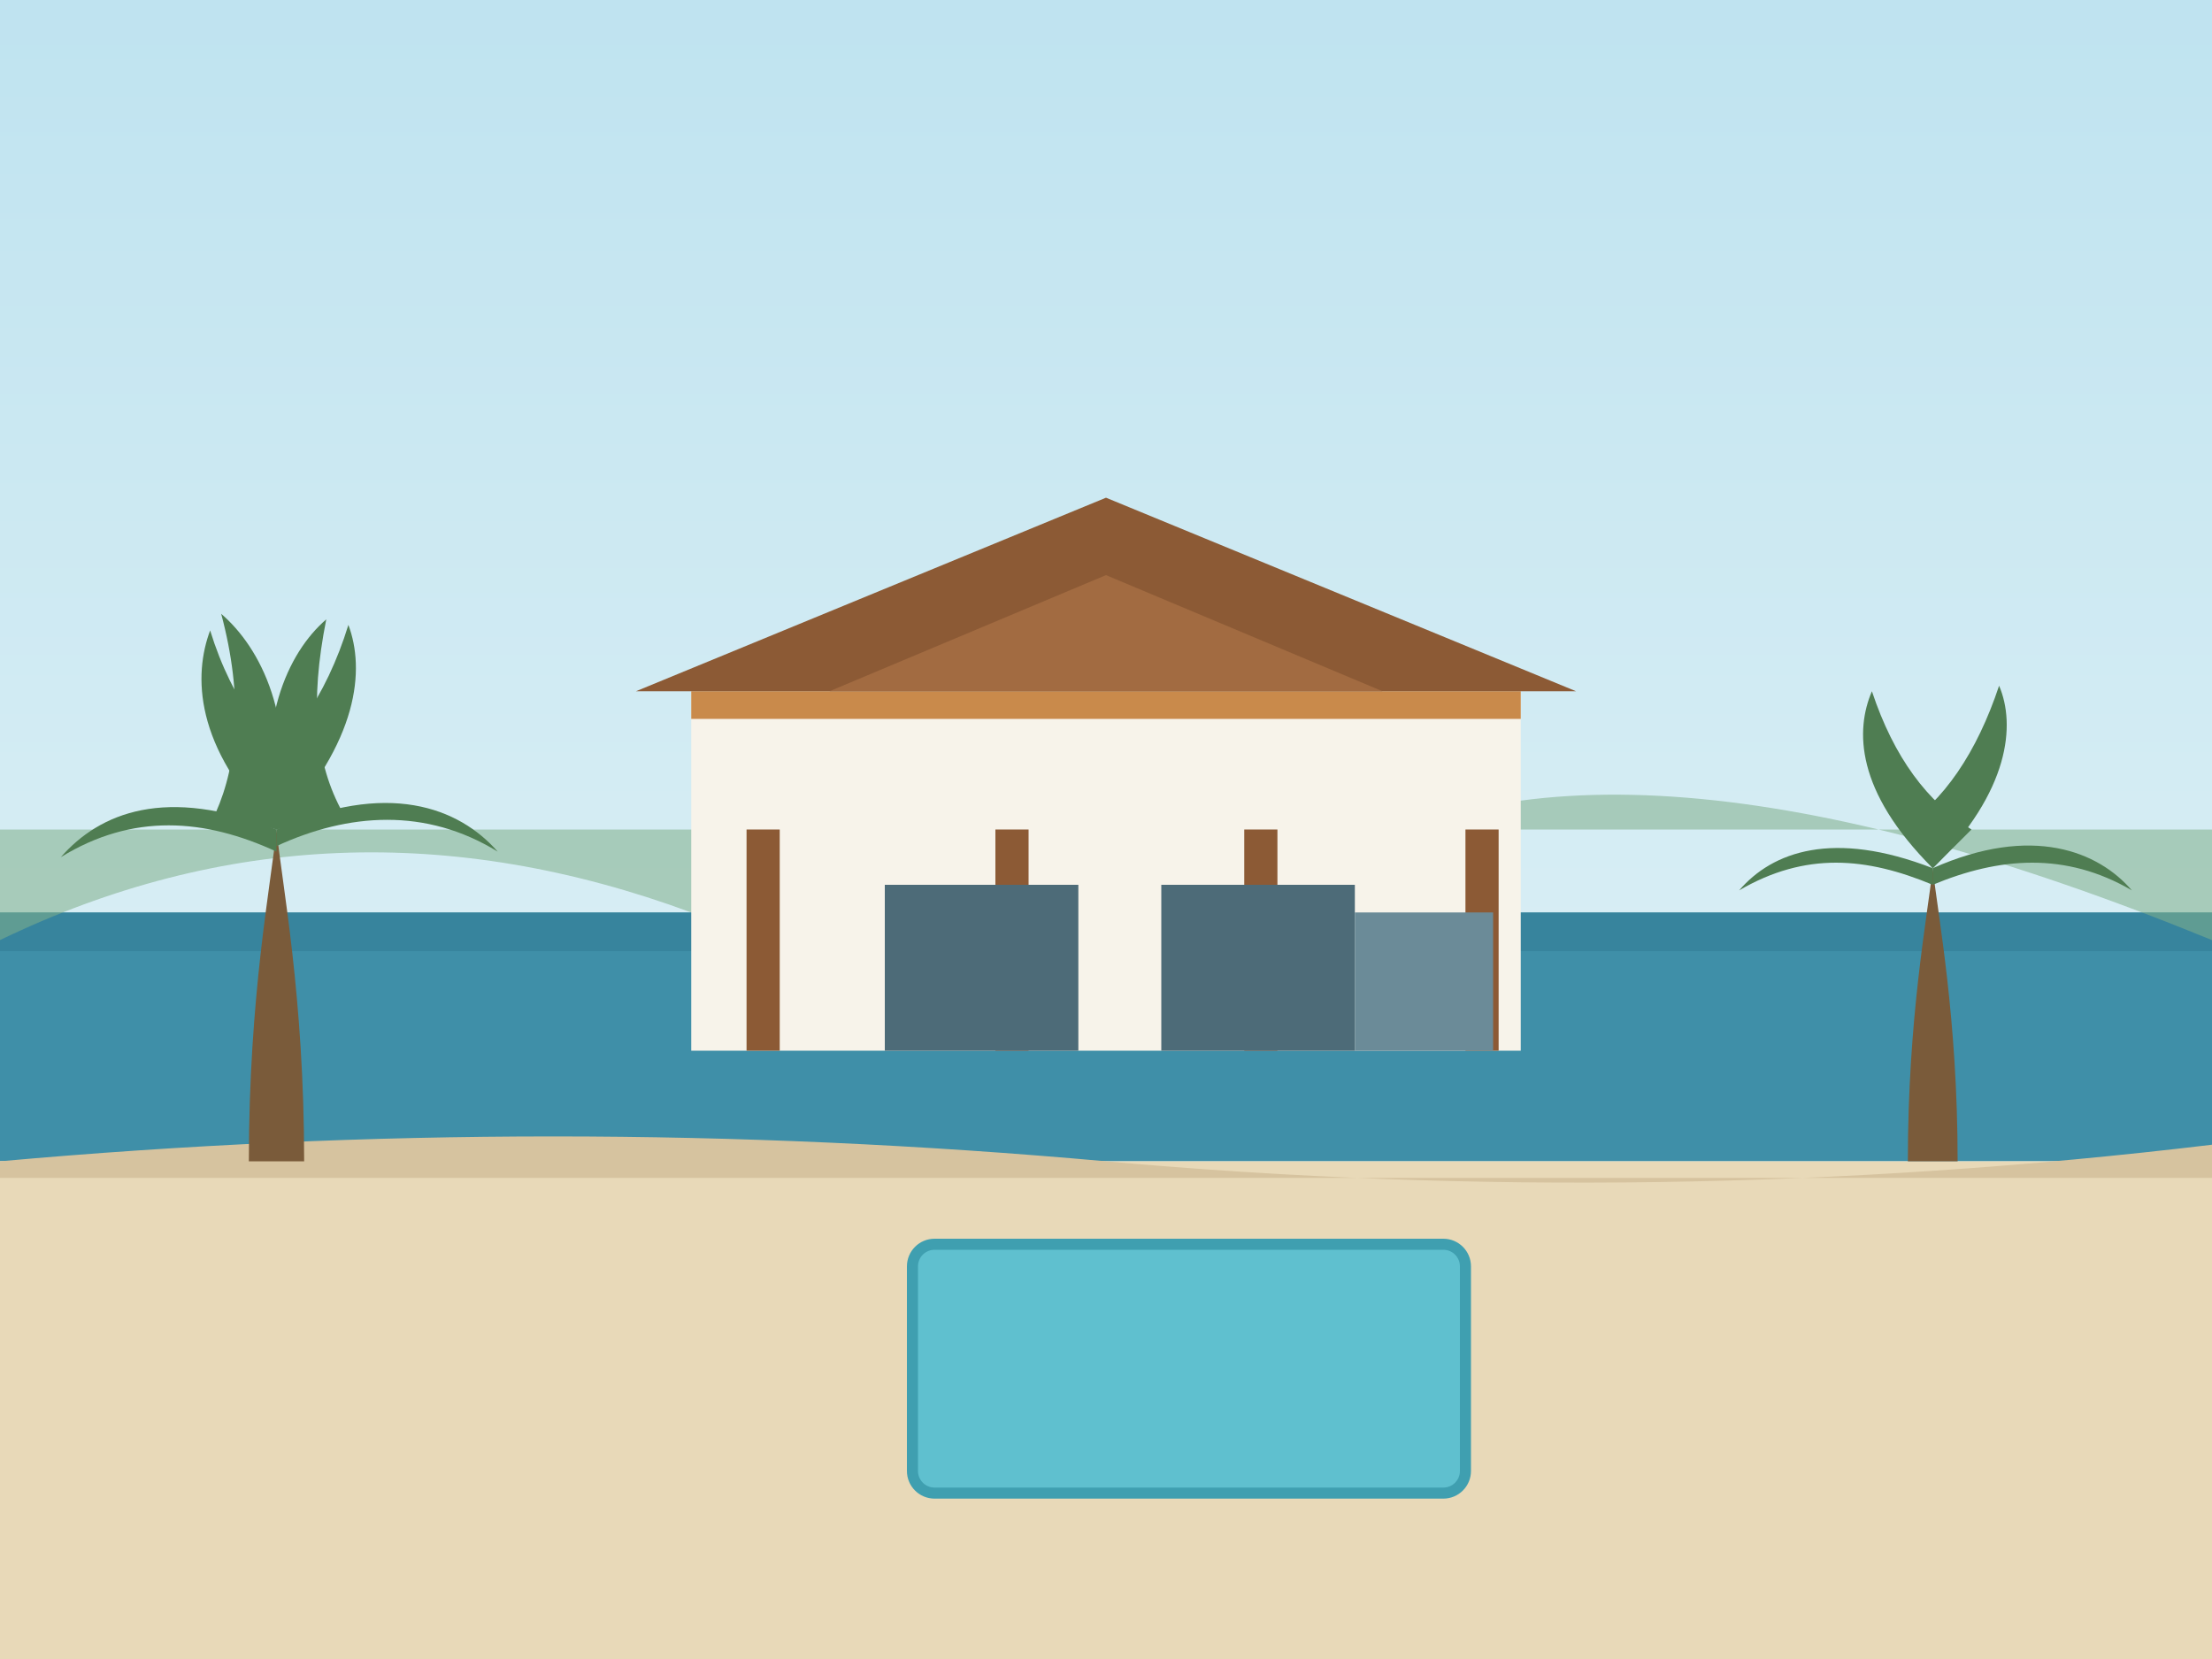
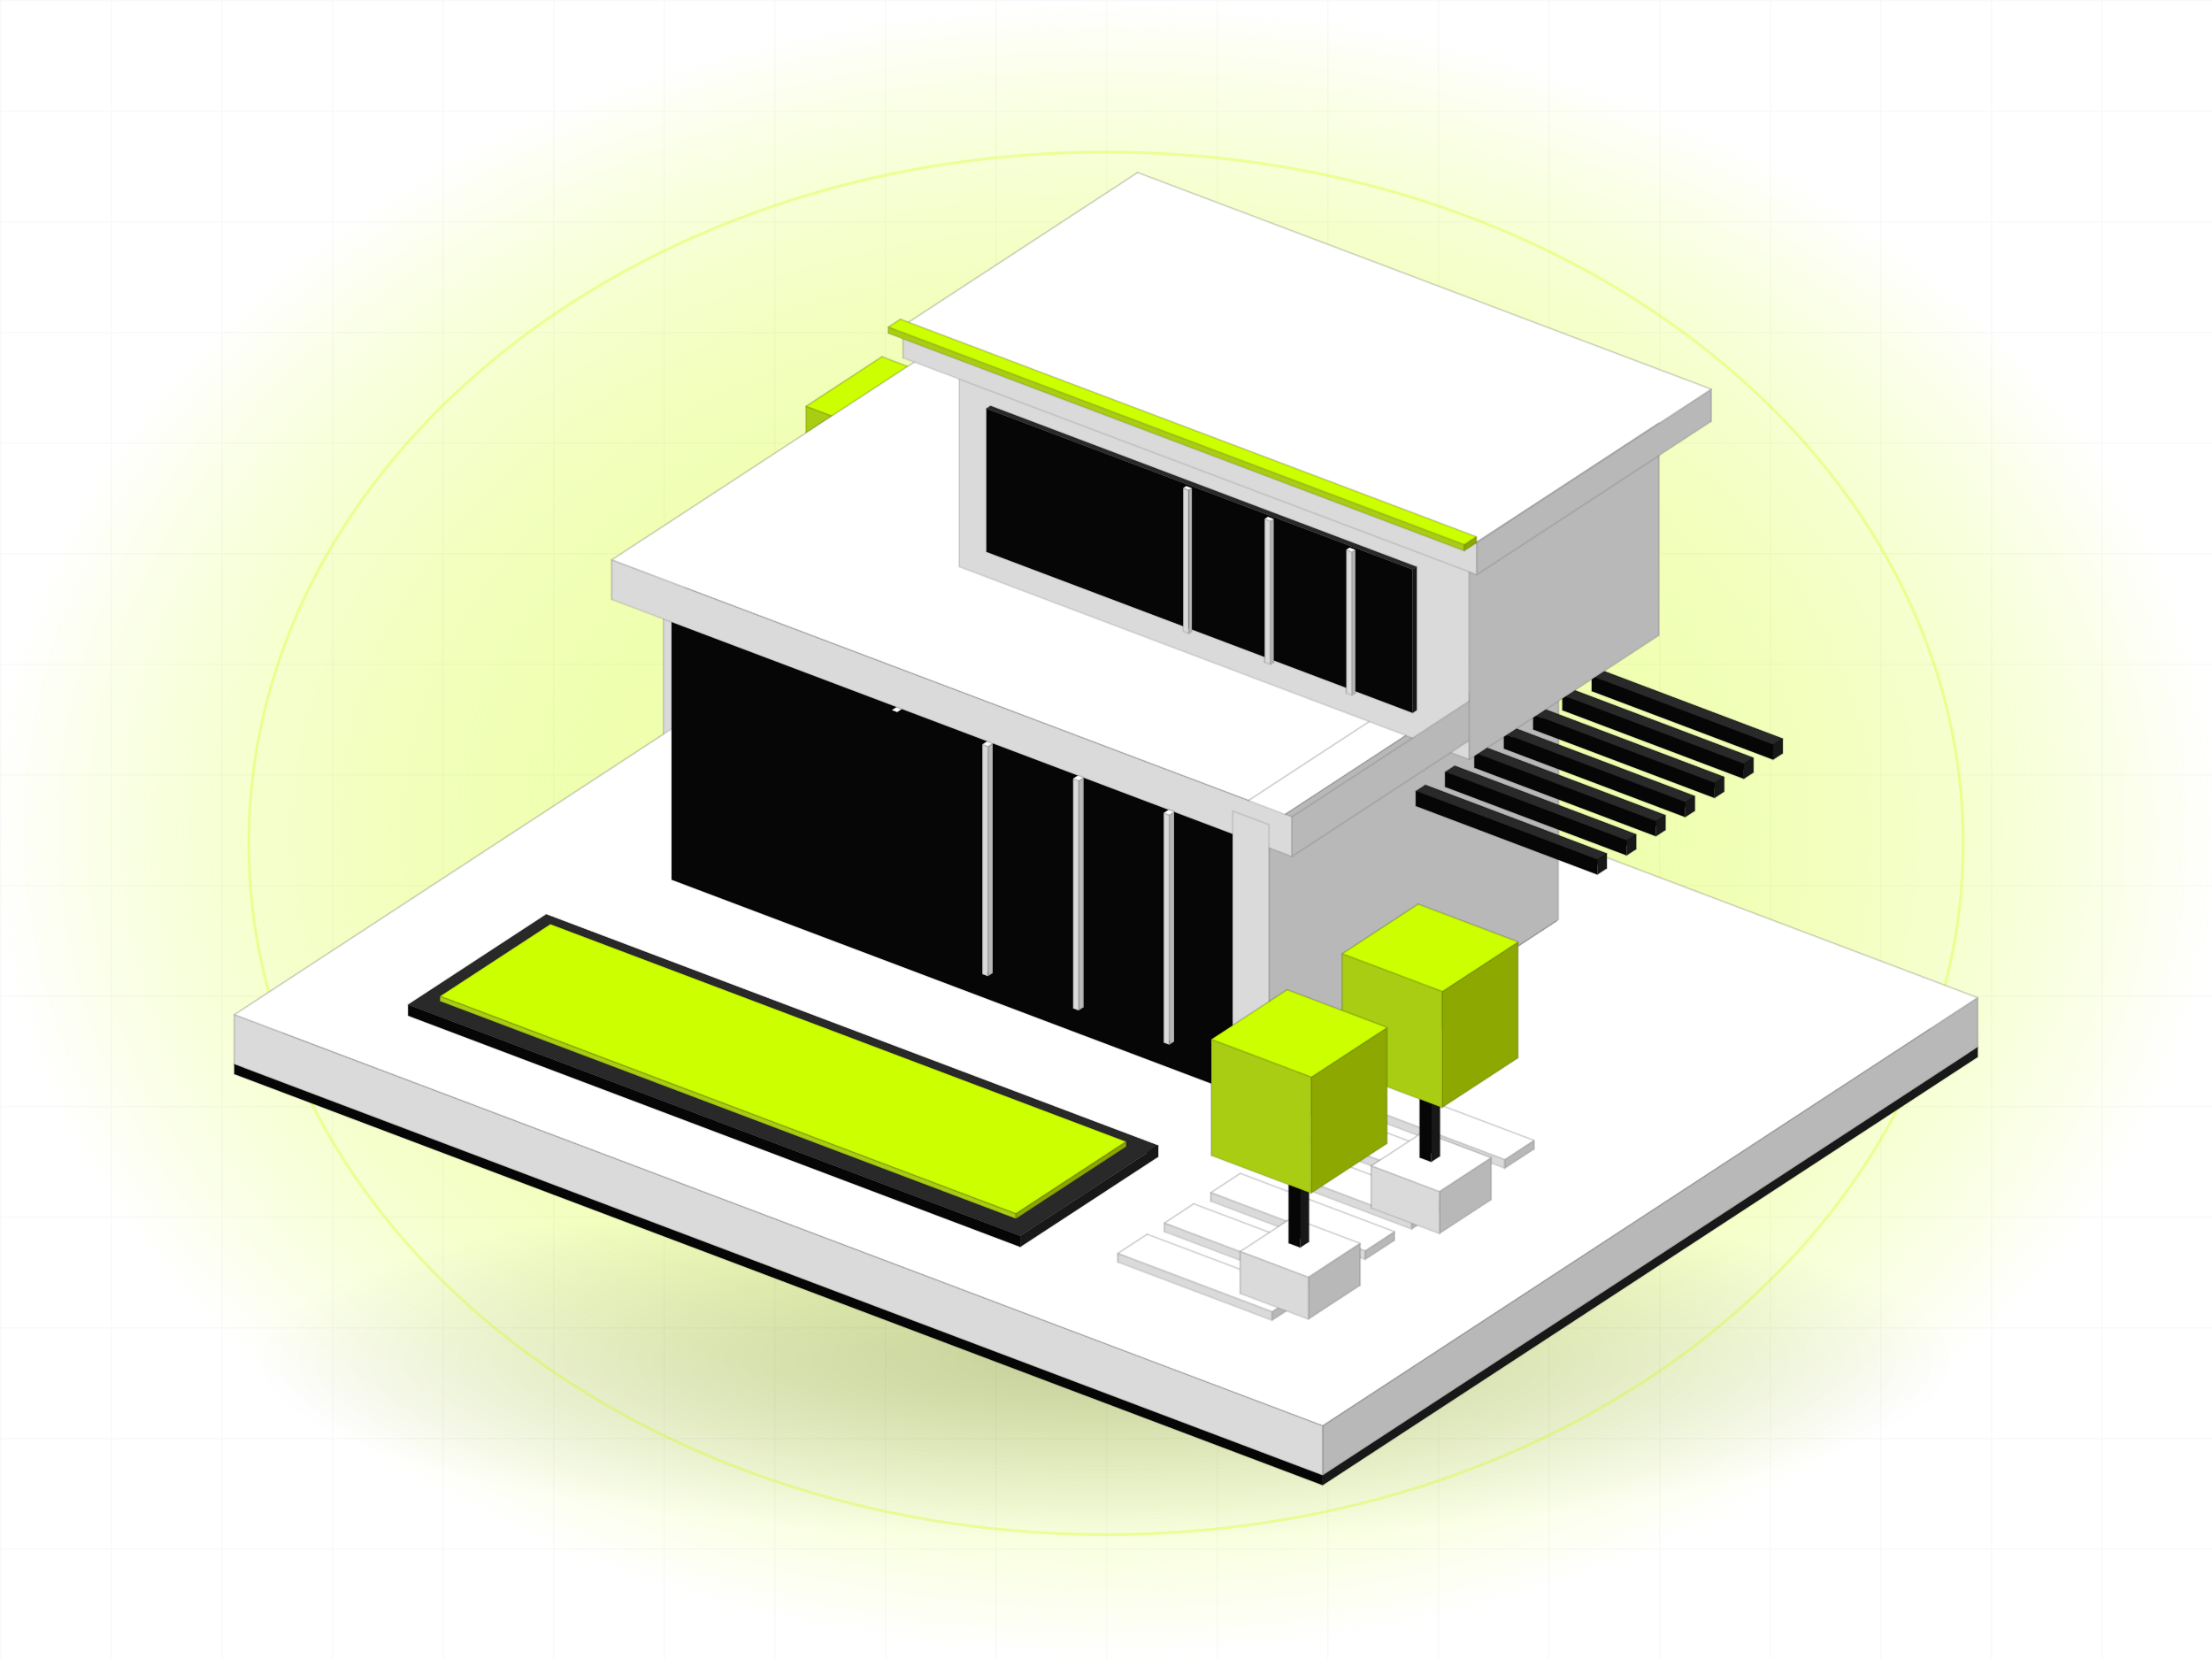
- <svg xmlns="http://www.w3.org/2000/svg" viewBox="0 0 800 600" role="img" aria-label="Villa Nusa, a tropical villa in Bali">
+ <svg xmlns="http://www.w3.org/2000/svg" viewBox="0 0 800 600" role="img" aria-label="Villa Nusa, illustrative architectural concept — synthetic property imagery">
  <defs>
-     <linearGradient id="sky" x1="0" y1="0" x2="0" y2="1">
-       <stop offset="0%" stop-color="#bfe3f0" />
-       <stop offset="100%" stop-color="#eaf6f7" />
-     </linearGradient>
+     <radialGradient id="glow">
+       <stop stop-color="#ccff0038" />
+       <stop offset="1" stop-color="#ffffff" />
+     </radialGradient>
+     <radialGradient id="shadow">
+       <stop stop-color="#00000030" />
+       <stop offset="1" stop-color="#00000000" />
+     </radialGradient>
+     <pattern id="grid" width="40" height="40" patternUnits="userSpaceOnUse">
+       <path d="M40 0H0V40" stroke="#00000006" fill="none" />
+     </pattern>
  </defs>
-   <rect width="800" height="600" fill="url(#sky)" />
-   <rect y="330" width="800" height="90" fill="#3f8fa8" />
-   <path d="M0 330h800v14H0z" fill="#2f7a92" opacity=".5" />
-   <rect y="420" width="800" height="180" fill="#e8d9b8" />
-   <path d="M0 420q200-18 400 0t400-6v12H0z" fill="#d6c39f" />
-   <path d="M0 340q120-58 250-10t230-16 320 26v-40H0z" fill="#7fae8a" opacity=".55" />
-   <g>
-     <rect x="250" y="250" width="300" height="130" fill="#f7f3ea" />
-     <rect x="250" y="250" width="300" height="10" fill="#c98a4b" />
-     <path d="M230 250l170-70 170 70z" fill="#8c5a35" />
-     <path d="M300 250l100-42 100 42z" fill="#a26b41" />
-     <rect x="270" y="300" width="12" height="80" fill="#8c5a35" />
-     <rect x="360" y="300" width="12" height="80" fill="#8c5a35" />
-     <rect x="450" y="300" width="12" height="80" fill="#8c5a35" />
-     <rect x="530" y="300" width="12" height="80" fill="#8c5a35" />
-     <rect x="320" y="320" width="70" height="60" fill="#4d6b78" />
-     <rect x="420" y="320" width="70" height="60" fill="#4d6b78" />
-     <rect x="490" y="330" width="50" height="50" fill="#6b8b98" />
-   </g>
-   <g fill="#4f7d52">
-     <path d="M90 420c0-60 8-100 10-120 2 20 10 60 10 120z" fill="#7a5b3a" />
-     <path d="M100 300c-40-16-64-6-78 10 26-16 52-14 78-2z" />
-     <path d="M100 300c40-18 66-8 80 8-26-16-54-14-80-2z" />
-     <path d="M100 300c-30-30-30-56-24-72 8 26 22 44 40 56z" />
-     <path d="M100 300c30-32 32-58 26-74-8 26-22 46-40 58z" />
-     <path d="M100 300c-8-38 4-64 18-76-6 30-4 52 6 70z" />
-     <path d="M100 300c8-40-6-66-20-78 8 30 6 54-2 72z" />
-   </g>
-   <g fill="#4f7d52">
-     <path d="M690 420c0-52 7-88 9-106 2 18 9 54 9 106z" fill="#7a5b3a" />
-     <path d="M699 314c-36-14-58-6-70 8 24-14 46-12 70-2z" />
-     <path d="M699 314c36-16 60-6 72 8-24-14-48-12-72-2z" />
-     <path d="M699 314c-28-28-28-50-22-64 8 24 20 40 36 50z" />
-     <path d="M699 314c28-28 30-52 24-66-8 24-20 42-36 52z" />
-   </g>
-   <rect x="330" y="450" width="200" height="90" rx="8" fill="#5fc0cf" />
-   <rect x="330" y="450" width="200" height="90" rx="8" fill="none" stroke="#3f9fb0" stroke-width="4" />
+   <rect width="800" height="600" fill="#ffffff" />
+   <rect width="800" height="600" fill="url(#glow)" />
+   <rect width="800" height="600" fill="url(#grid)" />
+   <ellipse cx="400" cy="492" rx="308" ry="65" fill="url(#shadow)" />
+   <ellipse cx="400" cy="305" rx="310" ry="250" fill="none" stroke="#ccff0050" />
+   <polygon points="320.72,226.69 345.32,235.98 345.32,220.79 320.72,211.50" fill="#dadada" stroke="#00000018" stroke-width=".65" stroke-linejoin="round" />
+   <polygon points="302.02,238.92 320.72,226.69 320.72,211.50 302.02,223.72" fill="#b8b8b8" stroke="#00000018" stroke-width=".65" stroke-linejoin="round" />
+   <polygon points="320.72,211.50 345.32,220.79 326.62,233.01 302.02,223.72" fill="#ffffff" stroke="#00000018" stroke-width=".65" stroke-linejoin="round" />
+   <polygon points="345.32,235.98 326.62,248.21 326.62,233.01 345.32,220.79" fill="#b8b8b8" stroke="#00000018" stroke-width=".65" stroke-linejoin="round" />
+   <polygon points="326.62,248.21 302.02,238.92 302.02,223.72 326.62,233.01" fill="#dadada" stroke="#00000018" stroke-width=".65" stroke-linejoin="round" />
+   <polygon points="322.68,218.67 326.78,220.22 326.78,160.33 322.68,158.78" fill="#060606" stroke="#00000018" stroke-width=".65" stroke-linejoin="round" />
+   <polygon points="319.57,220.71 322.68,218.67 322.68,158.78 319.57,160.82" fill="#181818" stroke="#00000018" stroke-width=".65" stroke-linejoin="round" />
+   <polygon points="318.95,171.08 355.03,184.70 355.03,142.69 318.95,129.06" fill="#a9cd13" stroke="#00000018" stroke-width=".65" stroke-linejoin="round" />
+   <polygon points="326.78,220.22 323.67,222.25 323.67,162.37 326.78,160.33" fill="#181818" stroke="#00000018" stroke-width=".65" stroke-linejoin="round" />
+   <polygon points="323.67,222.25 319.57,220.71 319.57,160.82 323.67,162.37" fill="#060606" stroke="#00000018" stroke-width=".65" stroke-linejoin="round" />
+   <polygon points="291.52,189.00 318.95,171.08 318.95,129.06 291.52,146.99" fill="#8da800" stroke="#00000018" stroke-width=".65" stroke-linejoin="round" />
+   <polygon points="322.68,158.78 326.78,160.33 323.67,162.37 319.57,160.82" fill="#292929" stroke="#00000018" stroke-width=".65" stroke-linejoin="round" />
+   <polygon points="355.03,184.70 327.60,202.63 327.60,160.62 355.03,142.69" fill="#8da800" stroke="#00000018" stroke-width=".65" stroke-linejoin="round" />
+   <polygon points="318.95,129.06 355.03,142.69 327.60,160.62 291.52,146.99" fill="#ccff00" stroke="#00000018" stroke-width=".65" stroke-linejoin="round" />
+   <polygon points="327.60,202.63 291.52,189.00 291.52,146.99 327.60,160.62" fill="#a9cd13" stroke="#00000018" stroke-width=".65" stroke-linejoin="round" />
+   <polygon points="321.64,233.65 715.23,382.31 715.23,378.74 321.64,230.07" fill="#060606" stroke="#00000018" stroke-width=".65" stroke-linejoin="round" />
+   <polygon points="344.72,249.90 357.84,254.86 357.84,152.07 344.72,147.11" fill="#dadada" stroke="#00000018" stroke-width=".65" stroke-linejoin="round" />
+   <polygon points="84.77,388.47 321.64,233.65 321.64,230.07 84.77,384.89" fill="#181818" stroke="#00000018" stroke-width=".65" stroke-linejoin="round" />
+   <polygon points="321.64,230.07 715.23,378.74 715.23,360.86 321.64,212.19" fill="#dadada" stroke="#00000018" stroke-width=".65" stroke-linejoin="round" />
+   <polygon points="84.77,384.89 321.64,230.07 321.64,212.19 84.77,367.01" fill="#b8b8b8" stroke="#00000018" stroke-width=".65" stroke-linejoin="round" />
+   <polygon points="240.00,318.35 344.72,249.90 344.72,147.11 240.00,215.56" fill="#b8b8b8" stroke="#00000018" stroke-width=".65" stroke-linejoin="round" />
+   <polygon points="242.89,318.16 345.74,250.93 345.74,148.14 242.89,215.36" fill="#181818" stroke="#00000018" stroke-width=".65" stroke-linejoin="round" />
+   <polygon points="357.84,254.86 253.12,323.31 253.12,220.51 357.84,152.07" fill="#b8b8b8" stroke="#00000018" stroke-width=".65" stroke-linejoin="round" />
+   <polygon points="345.74,250.93 563.03,333.01 563.03,230.21 345.74,148.14" fill="#060606" stroke="#00000018" stroke-width=".65" stroke-linejoin="round" />
+   <polygon points="221.24,216.83 342.79,137.38 342.79,123.08 221.24,202.53" fill="#b8b8b8" stroke="#00000018" stroke-width=".65" stroke-linejoin="round" />
+   <polygon points="344.72,147.11 357.84,152.07 253.12,220.51 240.00,215.56" fill="#ffffff" stroke="#00000018" stroke-width=".65" stroke-linejoin="round" />
+   <polygon points="342.79,137.38 588.78,230.30 588.78,216.00 342.79,123.08" fill="#dadada" stroke="#00000018" stroke-width=".65" stroke-linejoin="round" />
+   <polygon points="253.12,323.31 240.00,318.35 240.00,215.56 253.12,220.51" fill="#dadada" stroke="#00000018" stroke-width=".65" stroke-linejoin="round" />
+   <polygon points="147.59,367.35 197.46,334.75 197.46,330.73 147.59,363.33" fill="#181818" stroke="#00000018" stroke-width=".65" stroke-linejoin="round" />
+   <polygon points="258.66,314.03 260.63,314.77 260.63,231.65 258.66,230.90" fill="#dadada" stroke="#00000018" stroke-width=".65" stroke-linejoin="round" />
+   <polygon points="256.92,315.17 258.66,314.03 258.66,230.90 256.92,232.04" fill="#b8b8b8" stroke="#00000018" stroke-width=".65" stroke-linejoin="round" />
+   <polygon points="260.63,314.77 258.89,315.91 258.89,232.79 260.63,231.65" fill="#b8b8b8" stroke="#00000018" stroke-width=".65" stroke-linejoin="round" />
+   <polygon points="258.89,315.91 256.92,315.17 256.92,232.04 258.89,232.79" fill="#dadada" stroke="#00000018" stroke-width=".65" stroke-linejoin="round" />
+   <polygon points="159.13,362.10 199.03,336.02 199.03,334.23 159.13,360.31" fill="#8da800" stroke="#00000018" stroke-width=".65" stroke-linejoin="round" />
+   <polygon points="321.64,230.07 715.23,378.74 478.36,533.56 84.77,384.89" fill="#292929" stroke="#00000018" stroke-width=".65" stroke-linejoin="round" />
+   <polygon points="550.53,327.64 563.65,332.60 563.65,229.81 550.53,224.85" fill="#dadada" stroke="#00000018" stroke-width=".65" stroke-linejoin="round" />
+   <polygon points="346.87,204.98 415.44,160.16 415.44,83.29 346.87,128.11" fill="#b8b8b8" stroke="#00000018" stroke-width=".65" stroke-linejoin="round" />
+   <polygon points="321.64,212.19 715.23,360.86 478.36,515.68 84.77,367.01" fill="#ffffff" stroke="#00000018" stroke-width=".65" stroke-linejoin="round" />
+   <polygon points="291.46,326.42 293.43,327.16 293.43,244.03 291.46,243.29" fill="#dadada" stroke="#00000018" stroke-width=".65" stroke-linejoin="round" />
+   <polygon points="289.72,327.56 291.46,326.42 291.46,243.29 289.72,244.43" fill="#b8b8b8" stroke="#00000018" stroke-width=".65" stroke-linejoin="round" />
+   <polygon points="293.43,327.16 291.69,328.30 291.69,245.18 293.43,244.03" fill="#b8b8b8" stroke="#00000018" stroke-width=".65" stroke-linejoin="round" />
+   <polygon points="291.69,328.30 289.72,327.56 289.72,244.43 291.69,245.18" fill="#dadada" stroke="#00000018" stroke-width=".65" stroke-linejoin="round" />
+   <polygon points="258.66,230.90 260.63,231.65 258.89,232.79 256.92,232.04" fill="#ffffff" stroke="#00000018" stroke-width=".65" stroke-linejoin="round" />
+   <polygon points="345.74,148.14 563.03,230.21 460.18,297.44 242.89,215.36" fill="#292929" stroke="#00000018" stroke-width=".65" stroke-linejoin="round" />
+   <polygon points="326.66,129.47 411.44,74.07 411.44,62.45 326.66,117.85" fill="#b8b8b8" stroke="#00000018" stroke-width=".65" stroke-linejoin="round" />
+   <polygon points="575.68,249.97 579.10,247.73 579.10,242.37 575.68,244.61" fill="#181818" stroke="#00000018" stroke-width=".65" stroke-linejoin="round" />
+   <polygon points="415.44,160.16 599.93,229.85 599.93,152.98 415.44,83.29" fill="#dadada" stroke="#00000018" stroke-width=".65" stroke-linejoin="round" />
+   <polygon points="342.79,123.08 588.78,216.00 467.23,295.44 221.24,202.53" fill="#ffffff" stroke="#00000018" stroke-width=".65" stroke-linejoin="round" />
+   <polygon points="197.46,334.75 418.85,418.38 418.85,414.36 197.46,330.73" fill="#060606" stroke="#00000018" stroke-width=".65" stroke-linejoin="round" />
+   <polygon points="324.26,338.81 326.23,339.55 326.23,256.42 324.26,255.68" fill="#dadada" stroke="#00000018" stroke-width=".65" stroke-linejoin="round" />
+   <polygon points="322.52,339.95 324.26,338.81 324.26,255.68 322.52,256.82" fill="#b8b8b8" stroke="#00000018" stroke-width=".65" stroke-linejoin="round" />
+   <polygon points="326.23,339.55 324.48,340.69 324.48,257.56 326.23,256.42" fill="#b8b8b8" stroke="#00000018" stroke-width=".65" stroke-linejoin="round" />
+   <polygon points="324.48,340.69 322.52,339.95 322.52,256.82 324.48,257.56" fill="#dadada" stroke="#00000018" stroke-width=".65" stroke-linejoin="round" />
+   <polygon points="291.46,243.29 293.43,244.03 291.69,245.18 289.72,244.43" fill="#ffffff" stroke="#00000018" stroke-width=".65" stroke-linejoin="round" />
+   <polygon points="565.08,256.90 568.51,254.66 568.51,249.30 565.08,251.54" fill="#181818" stroke="#00000018" stroke-width=".65" stroke-linejoin="round" />
+   <polygon points="199.03,336.02 407.30,414.69 407.30,412.90 199.03,334.23" fill="#a9cd13" stroke="#00000018" stroke-width=".65" stroke-linejoin="round" />
+   <polygon points="411.44,74.07 618.89,152.43 618.89,140.81 411.44,62.45" fill="#dadada" stroke="#00000018" stroke-width=".65" stroke-linejoin="round" />
+   <polygon points="579.10,247.73 644.70,272.51 644.70,267.15 579.10,242.37" fill="#060606" stroke="#00000018" stroke-width=".65" stroke-linejoin="round" />
+   <polygon points="579.10,242.37 644.70,267.15 641.27,269.39 575.68,244.61" fill="#292929" stroke="#00000018" stroke-width=".65" stroke-linejoin="round" />
+   <polygon points="641.27,274.75 575.68,249.97 575.68,244.61 641.27,269.39" fill="#060606" stroke="#00000018" stroke-width=".65" stroke-linejoin="round" />
+   <polygon points="460.18,400.23 242.89,318.16 242.89,215.36 460.18,297.44" fill="#060606" stroke="#00000018" stroke-width=".65" stroke-linejoin="round" />
+   <polygon points="554.48,263.83 557.91,261.59 557.91,256.22 554.48,258.46" fill="#181818" stroke="#00000018" stroke-width=".65" stroke-linejoin="round" />
+   <polygon points="356.74,199.59 358.23,198.62 358.23,146.77 356.74,147.75" fill="#181818" stroke="#00000018" stroke-width=".65" stroke-linejoin="round" />
+   <polygon points="445.81,396.09 550.53,327.64 550.53,224.85 445.81,293.30" fill="#b8b8b8" stroke="#00000018" stroke-width=".65" stroke-linejoin="round" />
+   <polygon points="357.06,351.20 359.03,351.94 359.03,268.81 357.06,268.07" fill="#dadada" stroke="#00000018" stroke-width=".65" stroke-linejoin="round" />
+   <polygon points="355.32,352.34 357.06,351.20 357.06,268.07 355.32,269.21" fill="#b8b8b8" stroke="#00000018" stroke-width=".65" stroke-linejoin="round" />
+   <polygon points="359.03,351.94 357.28,353.08 357.28,269.95 359.03,268.81" fill="#b8b8b8" stroke="#00000018" stroke-width=".65" stroke-linejoin="round" />
+   <polygon points="357.28,353.08 355.32,352.34 355.32,269.21 357.28,269.95" fill="#dadada" stroke="#00000018" stroke-width=".65" stroke-linejoin="round" />
+   <polygon points="568.51,254.66 634.10,279.44 634.10,274.07 568.51,249.30" fill="#060606" stroke="#00000018" stroke-width=".65" stroke-linejoin="round" />
+   <polygon points="324.26,255.68 326.23,256.42 324.48,257.56 322.52,256.82" fill="#ffffff" stroke="#00000018" stroke-width=".65" stroke-linejoin="round" />
+   <polygon points="568.51,249.30 634.10,274.07 630.68,276.32 565.08,251.54" fill="#292929" stroke="#00000018" stroke-width=".65" stroke-linejoin="round" />
+   <polygon points="630.68,281.68 565.08,256.90 565.08,251.54 630.68,276.32" fill="#060606" stroke="#00000018" stroke-width=".65" stroke-linejoin="round" />
+   <polygon points="543.89,270.75 547.31,268.51 547.31,263.15 543.89,265.39" fill="#181818" stroke="#00000018" stroke-width=".65" stroke-linejoin="round" />
+   <polygon points="563.03,333.01 460.18,400.23 460.18,297.44 563.03,230.21" fill="#181818" stroke="#00000018" stroke-width=".65" stroke-linejoin="round" />
+   <polygon points="197.46,330.73 418.85,414.36 368.98,446.95 147.59,363.33" fill="#292929" stroke="#00000018" stroke-width=".65" stroke-linejoin="round" />
+   <polygon points="563.65,332.60 458.93,401.05 458.93,298.25 563.65,229.81" fill="#b8b8b8" stroke="#00000018" stroke-width=".65" stroke-linejoin="round" />
+   <polygon points="199.03,334.23 407.30,412.90 367.41,438.98 159.13,360.31" fill="#ccff00" stroke="#00000018" stroke-width=".65" stroke-linejoin="round" />
+   <polygon points="368.87,206.04 369.99,205.31 369.99,153.46 368.87,154.20" fill="#b8b8b8" stroke="#00000018" stroke-width=".65" stroke-linejoin="round" />
+   <polygon points="369.99,205.31 372.04,206.08 372.04,154.24 369.99,153.46" fill="#dadada" stroke="#00000018" stroke-width=".65" stroke-linejoin="round" />
+   <polygon points="370.92,206.81 368.87,206.04 368.87,154.20 370.92,154.97" fill="#dadada" stroke="#00000018" stroke-width=".65" stroke-linejoin="round" />
+   <polygon points="372.04,206.08 370.92,206.81 370.92,154.97 372.04,154.24" fill="#b8b8b8" stroke="#00000018" stroke-width=".65" stroke-linejoin="round" />
+   <polygon points="644.70,272.51 641.27,274.75 641.27,269.39 644.70,267.15" fill="#181818" stroke="#00000018" stroke-width=".65" stroke-linejoin="round" />
+   <polygon points="557.91,261.59 623.51,286.36 623.51,281.00 557.91,256.22" fill="#060606" stroke="#00000018" stroke-width=".65" stroke-linejoin="round" />
+   <polygon points="557.91,256.22 623.51,281.00 620.08,283.24 554.48,258.46" fill="#292929" stroke="#00000018" stroke-width=".65" stroke-linejoin="round" />
+   <polygon points="620.08,288.61 554.48,263.83 554.48,258.46 620.08,283.24" fill="#060606" stroke="#00000018" stroke-width=".65" stroke-linejoin="round" />
+   <polygon points="533.29,277.68 536.72,275.44 536.72,270.08 533.29,272.32" fill="#181818" stroke="#00000018" stroke-width=".65" stroke-linejoin="round" />
+   <polygon points="321.28,120.57 325.65,117.72 325.65,115.49 321.28,118.34" fill="#8da800" stroke="#00000018" stroke-width=".65" stroke-linejoin="round" />
+   <polygon points="488.46,401.49 499.05,394.56 499.05,391.44 488.46,398.36" fill="#b8b8b8" stroke="#00000018" stroke-width=".65" stroke-linejoin="round" />
+   <polygon points="389.86,363.59 391.83,364.33 391.83,281.20 389.86,280.46" fill="#dadada" stroke="#00000018" stroke-width=".65" stroke-linejoin="round" />
+   <polygon points="388.11,364.73 389.86,363.59 389.86,280.46 388.11,281.60" fill="#b8b8b8" stroke="#00000018" stroke-width=".65" stroke-linejoin="round" />
+   <polygon points="391.83,364.33 390.08,365.47 390.08,282.34 391.83,281.20" fill="#b8b8b8" stroke="#00000018" stroke-width=".65" stroke-linejoin="round" />
+   <polygon points="390.08,365.47 388.11,364.73 388.11,281.60 390.08,282.34" fill="#dadada" stroke="#00000018" stroke-width=".65" stroke-linejoin="round" />
+   <polygon points="357.06,268.07 359.03,268.81 357.28,269.95 355.32,269.21" fill="#ffffff" stroke="#00000018" stroke-width=".65" stroke-linejoin="round" />
+   <polygon points="369.99,153.46 372.04,154.24 370.92,154.97 368.87,154.20" fill="#ffffff" stroke="#00000018" stroke-width=".65" stroke-linejoin="round" />
+   <polygon points="634.10,279.44 630.68,281.68 630.68,276.32 634.10,274.07" fill="#181818" stroke="#00000018" stroke-width=".65" stroke-linejoin="round" />
+   <polygon points="547.31,268.51 612.91,293.29 612.91,287.93 547.31,263.15" fill="#060606" stroke="#00000018" stroke-width=".65" stroke-linejoin="round" />
+   <polygon points="398.39,217.19 399.51,216.46 399.51,164.61 398.39,165.35" fill="#b8b8b8" stroke="#00000018" stroke-width=".65" stroke-linejoin="round" />
+   <polygon points="399.51,216.46 401.56,217.23 401.56,165.39 399.51,164.61" fill="#dadada" stroke="#00000018" stroke-width=".65" stroke-linejoin="round" />
+   <polygon points="547.31,263.15 612.91,287.93 609.48,290.17 543.89,265.39" fill="#292929" stroke="#00000018" stroke-width=".65" stroke-linejoin="round" />
+   <polygon points="609.48,295.53 543.89,270.75 543.89,265.39 609.48,290.17" fill="#060606" stroke="#00000018" stroke-width=".65" stroke-linejoin="round" />
+   <polygon points="367.41,440.77 159.13,362.10 159.13,360.31 367.41,438.98" fill="#a9cd13" stroke="#00000018" stroke-width=".65" stroke-linejoin="round" />
+   <polygon points="400.44,217.96 398.39,217.19 398.39,165.35 400.44,166.12" fill="#dadada" stroke="#00000018" stroke-width=".65" stroke-linejoin="round" />
+   <polygon points="401.56,217.23 400.44,217.96 400.44,166.12 401.56,165.39" fill="#b8b8b8" stroke="#00000018" stroke-width=".65" stroke-linejoin="round" />
+   <polygon points="522.69,284.61 526.12,282.36 526.12,277.00 522.69,279.24" fill="#181818" stroke="#00000018" stroke-width=".65" stroke-linejoin="round" />
+   <polygon points="550.53,224.85 563.65,229.81 458.93,298.25 445.81,293.30" fill="#ffffff" stroke="#00000018" stroke-width=".65" stroke-linejoin="round" />
+   <polygon points="415.44,83.29 599.93,152.98 531.36,197.80 346.87,128.11" fill="#ffffff" stroke="#00000018" stroke-width=".65" stroke-linejoin="round" />
+   <polygon points="499.05,394.56 554.81,415.63 554.81,412.50 499.05,391.44" fill="#dadada" stroke="#00000018" stroke-width=".65" stroke-linejoin="round" />
+   <polygon points="368.98,450.97 147.59,367.35 147.59,363.33 368.98,446.95" fill="#060606" stroke="#00000018" stroke-width=".65" stroke-linejoin="round" />
+   <polygon points="623.51,286.36 620.08,288.61 620.08,283.24 623.51,281.00" fill="#181818" stroke="#00000018" stroke-width=".65" stroke-linejoin="round" />
+   <polygon points="536.72,275.44 602.31,300.22 602.31,294.85 536.72,270.08" fill="#060606" stroke="#00000018" stroke-width=".65" stroke-linejoin="round" />
+   <polygon points="467.23,309.75 221.24,216.83 221.24,202.53 467.23,295.44" fill="#dadada" stroke="#00000018" stroke-width=".65" stroke-linejoin="round" />
+   <polygon points="411.44,62.45 618.89,140.81 534.11,196.22 326.66,117.85" fill="#ffffff" stroke="#00000018" stroke-width=".65" stroke-linejoin="round" />
+   <polygon points="471.63,412.49 482.22,405.56 482.22,402.44 471.63,409.36" fill="#b8b8b8" stroke="#00000018" stroke-width=".65" stroke-linejoin="round" />
+   <polygon points="499.05,391.44 554.81,412.50 544.21,419.42 488.46,398.36" fill="#ffffff" stroke="#00000018" stroke-width=".65" stroke-linejoin="round" />
+   <polygon points="536.72,270.08 602.31,294.85 598.89,297.09 533.29,272.32" fill="#292929" stroke="#00000018" stroke-width=".65" stroke-linejoin="round" />
+   <polygon points="598.89,302.46 533.29,277.68 533.29,272.32 598.89,297.09" fill="#060606" stroke="#00000018" stroke-width=".65" stroke-linejoin="round" />
+   <polygon points="512.09,291.53 515.52,289.29 515.52,283.93 512.09,286.17" fill="#181818" stroke="#00000018" stroke-width=".65" stroke-linejoin="round" />
+   <polygon points="422.66,375.98 424.63,376.72 424.63,293.59 422.66,292.85" fill="#dadada" stroke="#00000018" stroke-width=".65" stroke-linejoin="round" />
+   <polygon points="420.91,377.12 422.66,375.98 422.66,292.85 420.91,293.99" fill="#b8b8b8" stroke="#00000018" stroke-width=".65" stroke-linejoin="round" />
+   <polygon points="399.51,164.61 401.56,165.39 400.44,166.12 398.39,165.35" fill="#ffffff" stroke="#00000018" stroke-width=".65" stroke-linejoin="round" />
+   <polygon points="424.63,376.72 422.88,377.86 422.88,294.73 424.63,293.59" fill="#b8b8b8" stroke="#00000018" stroke-width=".65" stroke-linejoin="round" />
+   <polygon points="422.88,377.86 420.91,377.12 420.91,293.99 422.88,294.73" fill="#dadada" stroke="#00000018" stroke-width=".65" stroke-linejoin="round" />
+   <polygon points="544.21,422.55 488.46,401.49 488.46,398.36 544.21,419.42" fill="#dadada" stroke="#00000018" stroke-width=".65" stroke-linejoin="round" />
+   <polygon points="389.86,280.46 391.83,281.20 390.08,282.34 388.11,281.60" fill="#ffffff" stroke="#00000018" stroke-width=".65" stroke-linejoin="round" />
+   <polygon points="358.23,198.62 512.39,256.84 512.39,205.00 358.23,146.77" fill="#060606" stroke="#00000018" stroke-width=".65" stroke-linejoin="round" />
+   <polygon points="427.91,228.34 429.03,227.61 429.03,175.76 427.91,176.50" fill="#b8b8b8" stroke="#00000018" stroke-width=".65" stroke-linejoin="round" />
+   <polygon points="429.03,227.61 431.08,228.38 431.08,176.54 429.03,175.76" fill="#dadada" stroke="#00000018" stroke-width=".65" stroke-linejoin="round" />
+   <polygon points="531.36,274.67 346.87,204.98 346.87,128.11 531.36,197.80" fill="#dadada" stroke="#00000018" stroke-width=".65" stroke-linejoin="round" />
+   <polygon points="612.91,293.29 609.48,295.53 609.48,290.17 612.91,287.93" fill="#181818" stroke="#00000018" stroke-width=".65" stroke-linejoin="round" />
+   <polygon points="510.89,257.82 356.74,199.59 356.74,147.75 510.89,205.98" fill="#060606" stroke="#00000018" stroke-width=".65" stroke-linejoin="round" />
+   <polygon points="429.96,229.11 427.91,228.34 427.91,176.50 429.96,177.27" fill="#dadada" stroke="#00000018" stroke-width=".65" stroke-linejoin="round" />
+   <polygon points="431.08,228.38 429.96,229.11 429.96,177.27 431.08,176.54" fill="#b8b8b8" stroke="#00000018" stroke-width=".65" stroke-linejoin="round" />
+   <polygon points="526.12,282.36 591.72,307.14 591.72,301.78 526.12,277.00" fill="#060606" stroke="#00000018" stroke-width=".65" stroke-linejoin="round" />
+   <polygon points="588.78,230.30 467.23,309.75 467.23,295.44 588.78,216.00" fill="#b8b8b8" stroke="#00000018" stroke-width=".65" stroke-linejoin="round" />
+   <polygon points="482.22,405.56 537.98,426.63 537.98,423.50 482.22,402.44" fill="#dadada" stroke="#00000018" stroke-width=".65" stroke-linejoin="round" />
+   <polygon points="526.12,277.00 591.72,301.78 588.29,304.02 522.69,279.24" fill="#292929" stroke="#00000018" stroke-width=".65" stroke-linejoin="round" />
+   <polygon points="588.29,309.38 522.69,284.61 522.69,279.24 588.29,304.02" fill="#060606" stroke="#00000018" stroke-width=".65" stroke-linejoin="round" />
+   <polygon points="554.81,415.63 544.21,422.55 544.21,419.42 554.81,412.50" fill="#b8b8b8" stroke="#00000018" stroke-width=".65" stroke-linejoin="round" />
+   <polygon points="454.80,423.49 465.39,416.56 465.39,413.44 454.80,420.36" fill="#b8b8b8" stroke="#00000018" stroke-width=".65" stroke-linejoin="round" />
+   <polygon points="482.22,402.44 537.98,423.50 527.38,430.42 471.63,409.36" fill="#ffffff" stroke="#00000018" stroke-width=".65" stroke-linejoin="round" />
+   <polygon points="602.31,300.22 598.89,302.46 598.89,297.09 602.31,294.85" fill="#181818" stroke="#00000018" stroke-width=".65" stroke-linejoin="round" />
+   <polygon points="515.52,289.29 581.12,314.07 581.12,308.71 515.52,283.93" fill="#060606" stroke="#00000018" stroke-width=".65" stroke-linejoin="round" />
+   <polygon points="458.93,401.05 445.81,396.09 445.81,293.30 458.93,298.25" fill="#dadada" stroke="#00000018" stroke-width=".65" stroke-linejoin="round" />
+   <polygon points="358.23,146.77 512.39,205.00 510.89,205.98 356.74,147.75" fill="#292929" stroke="#00000018" stroke-width=".65" stroke-linejoin="round" />
+   <polygon points="429.03,175.76 431.08,176.54 429.96,177.27 427.91,176.50" fill="#ffffff" stroke="#00000018" stroke-width=".65" stroke-linejoin="round" />
+   <polygon points="527.38,433.55 471.63,412.49 471.63,409.36 527.38,430.42" fill="#dadada" stroke="#00000018" stroke-width=".65" stroke-linejoin="round" />
+   <polygon points="515.52,283.93 581.12,308.71 577.69,310.95 512.09,286.17" fill="#292929" stroke="#00000018" stroke-width=".65" stroke-linejoin="round" />
+   <polygon points="577.69,316.31 512.09,291.53 512.09,286.17 577.69,310.95" fill="#060606" stroke="#00000018" stroke-width=".65" stroke-linejoin="round" />
+   <polygon points="422.66,292.85 424.63,293.59 422.88,294.73 420.91,293.99" fill="#ffffff" stroke="#00000018" stroke-width=".65" stroke-linejoin="round" />
+   <polygon points="457.43,239.49 458.55,238.76 458.55,186.91 457.43,187.65" fill="#b8b8b8" stroke="#00000018" stroke-width=".65" stroke-linejoin="round" />
+   <polygon points="458.55,238.76 460.60,239.53 460.60,187.69 458.55,186.91" fill="#dadada" stroke="#00000018" stroke-width=".65" stroke-linejoin="round" />
+   <polygon points="459.48,240.26 457.43,239.49 457.43,187.65 459.48,188.42" fill="#dadada" stroke="#00000018" stroke-width=".65" stroke-linejoin="round" />
+   <polygon points="460.60,239.53 459.48,240.26 459.48,188.42 460.60,187.69" fill="#b8b8b8" stroke="#00000018" stroke-width=".65" stroke-linejoin="round" />
+   <polygon points="715.23,382.31 478.36,537.14 478.36,533.56 715.23,378.74" fill="#181818" stroke="#00000018" stroke-width=".65" stroke-linejoin="round" />
+   <polygon points="599.93,229.85 531.36,274.67 531.36,197.80 599.93,152.98" fill="#b8b8b8" stroke="#00000018" stroke-width=".65" stroke-linejoin="round" />
+   <polygon points="465.39,416.56 521.15,437.63 521.15,434.50 465.39,413.44" fill="#dadada" stroke="#00000018" stroke-width=".65" stroke-linejoin="round" />
+   <polygon points="591.72,307.14 588.29,309.38 588.29,304.02 591.72,301.78" fill="#181818" stroke="#00000018" stroke-width=".65" stroke-linejoin="round" />
+   <polygon points="478.36,537.14 84.77,388.47 84.77,384.89 478.36,533.56" fill="#060606" stroke="#00000018" stroke-width=".65" stroke-linejoin="round" />
+   <polygon points="407.30,414.69 367.41,440.77 367.41,438.98 407.30,412.90" fill="#8da800" stroke="#00000018" stroke-width=".65" stroke-linejoin="round" />
+   <polygon points="715.23,378.74 478.36,533.56 478.36,515.68 715.23,360.86" fill="#b8b8b8" stroke="#00000018" stroke-width=".65" stroke-linejoin="round" />
+   <polygon points="537.98,426.63 527.38,433.55 527.38,430.42 537.98,423.50" fill="#b8b8b8" stroke="#00000018" stroke-width=".65" stroke-linejoin="round" />
+   <polygon points="437.97,434.49 448.56,427.57 448.56,424.44 437.97,431.36" fill="#b8b8b8" stroke="#00000018" stroke-width=".65" stroke-linejoin="round" />
+   <polygon points="465.39,413.44 521.15,434.50 510.55,441.42 454.80,420.36" fill="#ffffff" stroke="#00000018" stroke-width=".65" stroke-linejoin="round" />
+   <polygon points="418.85,418.38 368.98,450.97 368.98,446.95 418.85,414.36" fill="#181818" stroke="#00000018" stroke-width=".65" stroke-linejoin="round" />
+   <polygon points="478.36,533.56 84.77,384.89 84.77,367.01 478.36,515.68" fill="#dadada" stroke="#00000018" stroke-width=".65" stroke-linejoin="round" />
+   <polygon points="510.55,444.55 454.80,423.49 454.80,420.36 510.55,441.42" fill="#dadada" stroke="#00000018" stroke-width=".65" stroke-linejoin="round" />
+   <polygon points="458.55,186.91 460.60,187.69 459.48,188.42 457.43,187.65" fill="#ffffff" stroke="#00000018" stroke-width=".65" stroke-linejoin="round" />
+   <polygon points="534.11,207.84 326.66,129.47 326.66,117.85 534.11,196.22" fill="#dadada" stroke="#00000018" stroke-width=".65" stroke-linejoin="round" />
+   <polygon points="581.12,314.07 577.69,316.31 577.69,310.95 581.12,308.71" fill="#181818" stroke="#00000018" stroke-width=".65" stroke-linejoin="round" />
+   <polygon points="325.65,117.72 533.92,196.39 533.92,194.16 325.65,115.49" fill="#a9cd13" stroke="#00000018" stroke-width=".65" stroke-linejoin="round" />
+   <polygon points="486.94,250.64 488.07,249.91 488.07,198.06 486.94,198.80" fill="#b8b8b8" stroke="#00000018" stroke-width=".65" stroke-linejoin="round" />
+   <polygon points="488.07,249.91 490.12,250.68 490.12,198.84 488.07,198.06" fill="#dadada" stroke="#00000018" stroke-width=".65" stroke-linejoin="round" />
+   <polygon points="488.99,251.42 486.94,250.64 486.94,198.80 488.99,199.57" fill="#dadada" stroke="#00000018" stroke-width=".65" stroke-linejoin="round" />
+   <polygon points="490.12,250.68 488.99,251.42 488.99,199.57 490.12,198.84" fill="#b8b8b8" stroke="#00000018" stroke-width=".65" stroke-linejoin="round" />
+   <polygon points="325.65,115.49 533.92,194.16 529.55,197.01 321.28,118.34" fill="#ccff00" stroke="#00000018" stroke-width=".65" stroke-linejoin="round" />
+   <polygon points="448.56,427.57 504.32,448.63 504.32,445.50 448.56,424.44" fill="#dadada" stroke="#00000018" stroke-width=".65" stroke-linejoin="round" />
+   <polygon points="514.66,424.67 539.26,433.96 539.26,418.76 514.66,409.47" fill="#dadada" stroke="#00000018" stroke-width=".65" stroke-linejoin="round" />
+   <polygon points="529.55,199.24 321.28,120.57 321.28,118.34 529.55,197.01" fill="#a9cd13" stroke="#00000018" stroke-width=".65" stroke-linejoin="round" />
+   <polygon points="495.96,436.89 514.66,424.67 514.66,409.47 495.96,421.69" fill="#b8b8b8" stroke="#00000018" stroke-width=".65" stroke-linejoin="round" />
+   <polygon points="521.15,437.63 510.55,444.55 510.55,441.42 521.15,434.50" fill="#b8b8b8" stroke="#00000018" stroke-width=".65" stroke-linejoin="round" />
+   <polygon points="421.14,445.49 431.73,438.57 431.73,435.44 421.14,442.36" fill="#b8b8b8" stroke="#00000018" stroke-width=".65" stroke-linejoin="round" />
+   <polygon points="448.56,424.44 504.32,445.50 493.72,452.42 437.97,431.36" fill="#ffffff" stroke="#00000018" stroke-width=".65" stroke-linejoin="round" />
+   <polygon points="512.39,256.84 510.89,257.82 510.89,205.98 512.39,205.00" fill="#181818" stroke="#00000018" stroke-width=".65" stroke-linejoin="round" />
+   <polygon points="493.72,455.55 437.97,434.49 437.97,431.36 493.72,452.42" fill="#dadada" stroke="#00000018" stroke-width=".65" stroke-linejoin="round" />
+   <polygon points="488.07,198.06 490.12,198.84 488.99,199.57 486.94,198.80" fill="#ffffff" stroke="#00000018" stroke-width=".65" stroke-linejoin="round" />
+   <polygon points="618.89,152.43 534.11,207.84 534.11,196.22 618.89,140.81" fill="#b8b8b8" stroke="#00000018" stroke-width=".65" stroke-linejoin="round" />
+   <polygon points="514.66,409.47 539.26,418.76 520.56,430.99 495.96,421.69" fill="#ffffff" stroke="#00000018" stroke-width=".65" stroke-linejoin="round" />
+   <polygon points="431.73,438.57 487.49,459.63 487.49,456.50 431.73,435.44" fill="#dadada" stroke="#00000018" stroke-width=".65" stroke-linejoin="round" />
+   <polygon points="539.26,433.96 520.56,446.18 520.56,430.99 539.26,418.76" fill="#b8b8b8" stroke="#00000018" stroke-width=".65" stroke-linejoin="round" />
+   <polygon points="520.56,446.18 495.96,436.89 495.96,421.69 520.56,430.99" fill="#dadada" stroke="#00000018" stroke-width=".65" stroke-linejoin="round" />
+   <polygon points="504.32,448.63 493.72,455.55 493.72,452.42 504.32,445.50" fill="#b8b8b8" stroke="#00000018" stroke-width=".65" stroke-linejoin="round" />
+   <polygon points="404.30,456.49 414.90,449.57 414.90,446.44 404.30,453.36" fill="#b8b8b8" stroke="#00000018" stroke-width=".65" stroke-linejoin="round" />
+   <polygon points="431.73,435.44 487.49,456.50 476.89,463.42 421.14,442.36" fill="#ffffff" stroke="#00000018" stroke-width=".65" stroke-linejoin="round" />
+   <polygon points="516.62,416.64 520.72,418.19 520.72,358.30 516.62,356.76" fill="#060606" stroke="#00000018" stroke-width=".65" stroke-linejoin="round" />
+   <polygon points="513.51,418.68 516.62,416.64 516.62,356.76 513.51,358.79" fill="#181818" stroke="#00000018" stroke-width=".65" stroke-linejoin="round" />
+   <polygon points="512.89,369.05 548.97,382.68 548.97,340.67 512.89,327.04" fill="#a9cd13" stroke="#00000018" stroke-width=".65" stroke-linejoin="round" />
+   <polygon points="520.72,418.19 517.61,420.23 517.61,360.34 520.72,358.30" fill="#181818" stroke="#00000018" stroke-width=".65" stroke-linejoin="round" />
+   <polygon points="476.89,466.55 421.14,445.49 421.14,442.36 476.89,463.42" fill="#dadada" stroke="#00000018" stroke-width=".65" stroke-linejoin="round" />
+   <polygon points="517.61,420.23 513.51,418.68 513.51,358.79 517.61,360.34" fill="#060606" stroke="#00000018" stroke-width=".65" stroke-linejoin="round" />
+   <polygon points="485.46,386.98 512.89,369.05 512.89,327.04 485.46,344.97" fill="#8da800" stroke="#00000018" stroke-width=".65" stroke-linejoin="round" />
+   <polygon points="414.90,449.57 470.66,470.63 470.66,467.50 414.90,446.44" fill="#dadada" stroke="#00000018" stroke-width=".65" stroke-linejoin="round" />
+   <polygon points="487.49,459.63 476.89,466.55 476.89,463.42 487.49,456.50" fill="#b8b8b8" stroke="#00000018" stroke-width=".65" stroke-linejoin="round" />
+   <polygon points="414.90,446.44 470.66,467.50 460.06,474.43 404.30,453.36" fill="#ffffff" stroke="#00000018" stroke-width=".65" stroke-linejoin="round" />
+   <polygon points="516.62,356.76 520.72,358.30 517.61,360.34 513.51,358.79" fill="#292929" stroke="#00000018" stroke-width=".65" stroke-linejoin="round" />
+   <polygon points="460.06,477.55 404.30,456.49 404.30,453.36 460.06,474.43" fill="#dadada" stroke="#00000018" stroke-width=".65" stroke-linejoin="round" />
+   <polygon points="467.28,455.63 491.88,464.92 491.88,449.73 467.28,440.44" fill="#dadada" stroke="#00000018" stroke-width=".65" stroke-linejoin="round" />
+   <polygon points="548.97,382.68 521.54,400.61 521.54,358.59 548.97,340.67" fill="#8da800" stroke="#00000018" stroke-width=".65" stroke-linejoin="round" />
+   <polygon points="512.89,327.04 548.97,340.67 521.54,358.59 485.46,344.97" fill="#ccff00" stroke="#00000018" stroke-width=".65" stroke-linejoin="round" />
+   <polygon points="448.58,467.85 467.28,455.63 467.28,440.44 448.58,452.66" fill="#b8b8b8" stroke="#00000018" stroke-width=".65" stroke-linejoin="round" />
+   <polygon points="521.54,400.61 485.46,386.98 485.46,344.97 521.54,358.59" fill="#a9cd13" stroke="#00000018" stroke-width=".65" stroke-linejoin="round" />
+   <polygon points="470.66,470.63 460.06,477.55 460.06,474.43 470.66,467.50" fill="#b8b8b8" stroke="#00000018" stroke-width=".65" stroke-linejoin="round" />
+   <polygon points="533.92,196.39 529.55,199.24 529.55,197.01 533.92,194.16" fill="#8da800" stroke="#00000018" stroke-width=".65" stroke-linejoin="round" />
+   <polygon points="467.28,440.44 491.88,449.73 473.18,461.95 448.58,452.66" fill="#ffffff" stroke="#00000018" stroke-width=".65" stroke-linejoin="round" />
+   <polygon points="491.88,464.92 473.18,477.15 473.18,461.95 491.88,449.73" fill="#b8b8b8" stroke="#00000018" stroke-width=".65" stroke-linejoin="round" />
+   <polygon points="473.18,477.15 448.58,467.85 448.58,452.66 473.18,461.95" fill="#dadada" stroke="#00000018" stroke-width=".65" stroke-linejoin="round" />
+   <polygon points="469.25,447.61 473.35,449.16 473.35,389.27 469.25,387.72" fill="#060606" stroke="#00000018" stroke-width=".65" stroke-linejoin="round" />
+   <polygon points="466.13,449.65 469.25,447.61 469.25,387.72 466.13,389.76" fill="#181818" stroke="#00000018" stroke-width=".65" stroke-linejoin="round" />
+   <polygon points="465.51,400.02 501.59,413.64 501.59,371.63 465.51,358.00" fill="#a9cd13" stroke="#00000018" stroke-width=".65" stroke-linejoin="round" />
+   <polygon points="473.35,449.16 470.23,451.19 470.23,391.31 473.35,389.27" fill="#181818" stroke="#00000018" stroke-width=".65" stroke-linejoin="round" />
+   <polygon points="470.23,451.19 466.13,449.65 466.13,389.76 470.23,391.31" fill="#060606" stroke="#00000018" stroke-width=".65" stroke-linejoin="round" />
+   <polygon points="438.09,417.94 465.51,400.02 465.51,358.00 438.09,375.93" fill="#8da800" stroke="#00000018" stroke-width=".65" stroke-linejoin="round" />
+   <polygon points="469.25,387.72 473.35,389.27 470.23,391.31 466.13,389.76" fill="#292929" stroke="#00000018" stroke-width=".65" stroke-linejoin="round" />
+   <polygon points="501.59,413.64 474.17,431.57 474.17,389.56 501.59,371.63" fill="#8da800" stroke="#00000018" stroke-width=".65" stroke-linejoin="round" />
+   <polygon points="465.51,358.00 501.59,371.63 474.17,389.56 438.09,375.93" fill="#ccff00" stroke="#00000018" stroke-width=".65" stroke-linejoin="round" />
+   <polygon points="474.17,431.57 438.09,417.94 438.09,375.93 474.17,389.56" fill="#a9cd13" stroke="#00000018" stroke-width=".65" stroke-linejoin="round" />
</svg>
